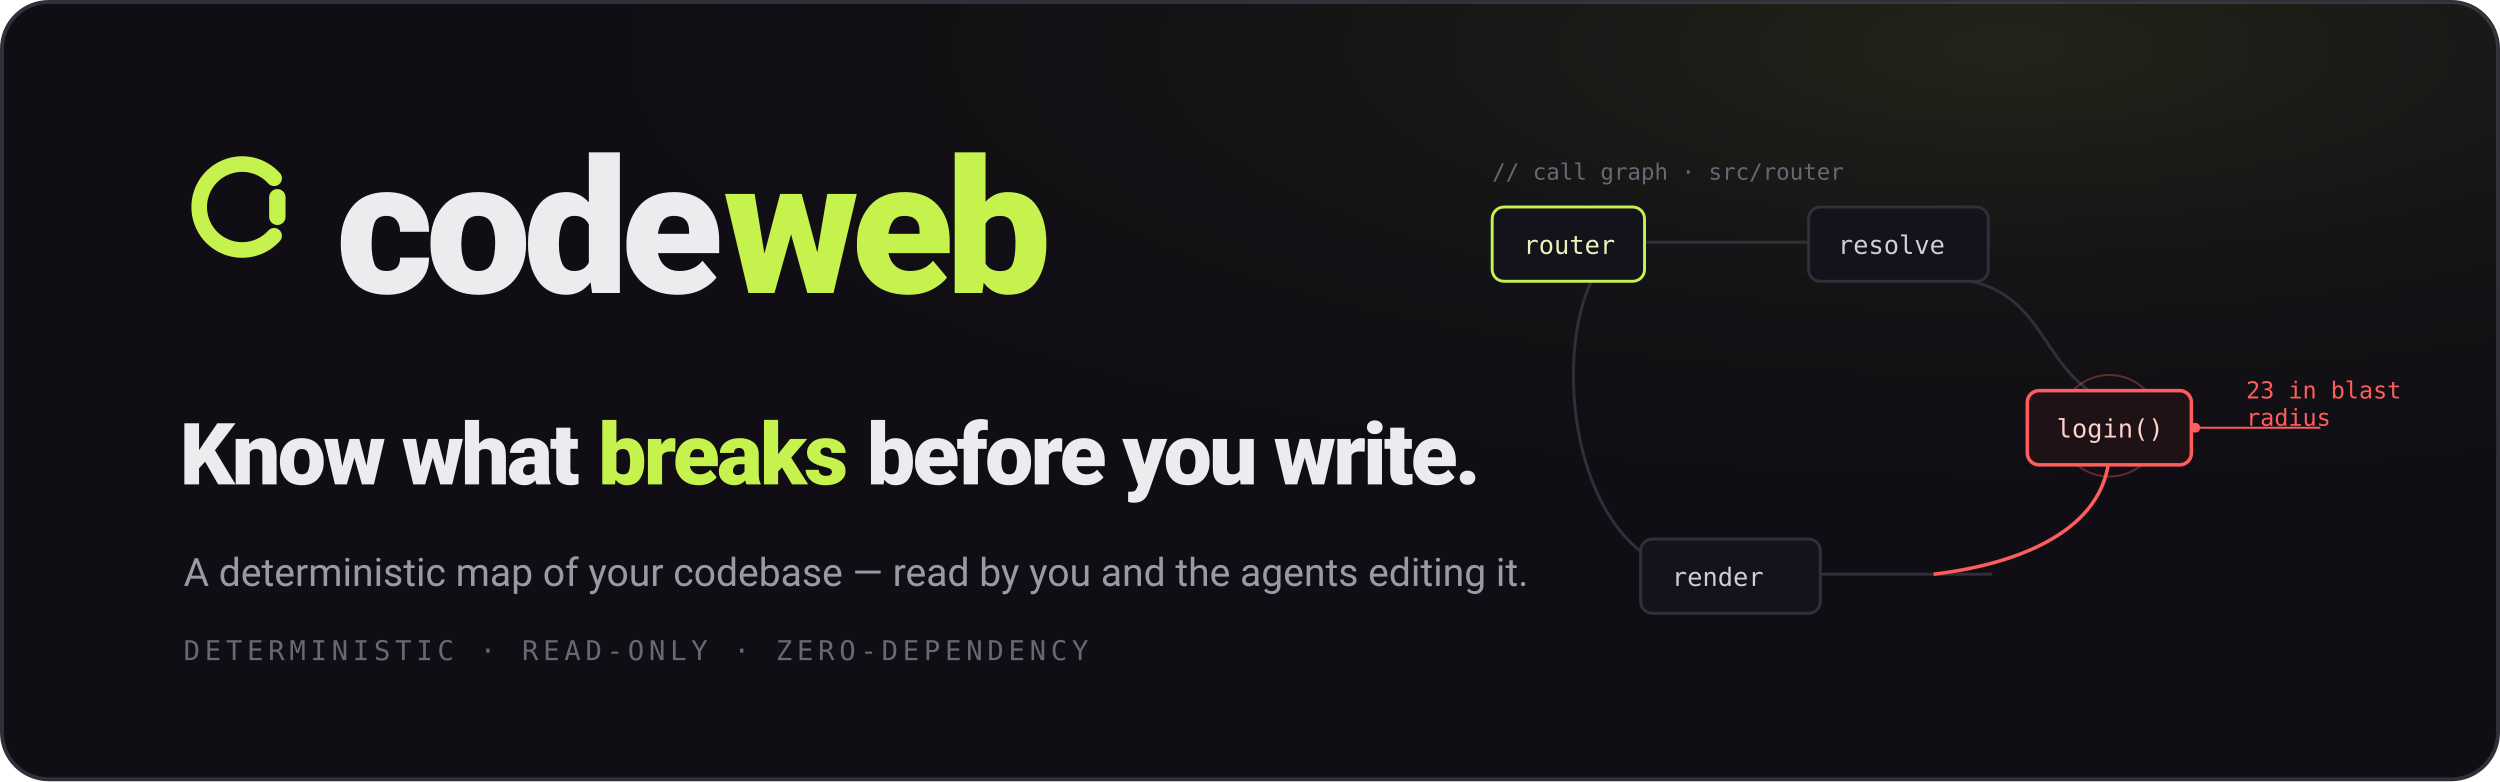
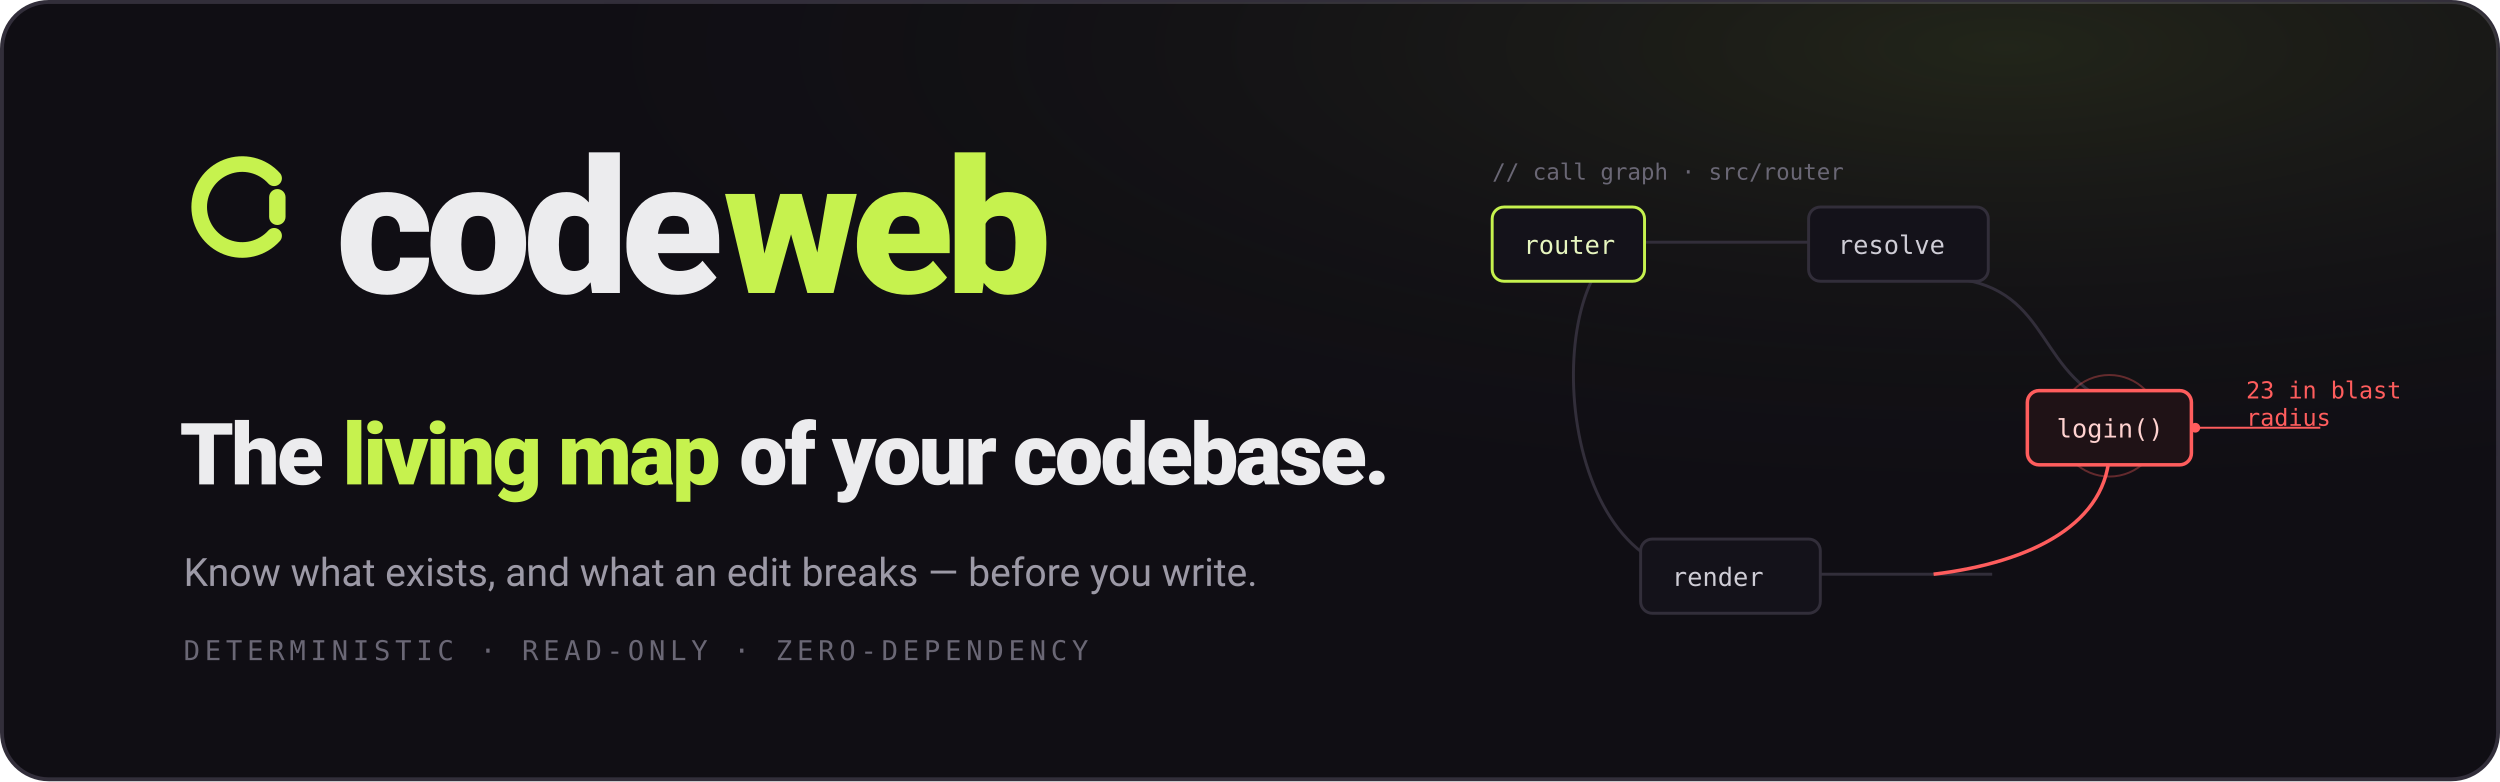
<svg xmlns="http://www.w3.org/2000/svg" viewBox="0 0 1280 400" width="1280" height="400" font-family="ui-sans-serif,system-ui,'Segoe UI',Roboto,Arial,sans-serif">
  <defs>
    <radialGradient id="glow" cx="80%" cy="6%" r="62%">
      <stop offset="0" stop-color="#c6f24e" stop-opacity="0.10" />
      <stop offset="1" stop-color="#100e14" stop-opacity="0" />
    </radialGradient>
  </defs>
  <rect x="1" y="1" width="1278" height="398" rx="24" fill="#100e14" stroke="#322e3a" stroke-width="2" />
  <rect x="1" y="1" width="1278" height="398" rx="24" fill="url(#glow)" />
  <g transform="translate(720,38)" font-family="ui-monospace, SFMono-Regular, Menlo, monospace">
    <g stroke="#322e3a" stroke-width="1.5" fill="none">
      <path d="M120 86 H210" />
      <path d="M270 104 C330 104 320 150 360 168" />
      <path d="M120 86 C70 86 70 250 150 256" />
      <path d="M210 256 H300" />
    </g>
    <path d="M360 192 C360 230 320 250 270 256" stroke="#ff5d5d" stroke-width="1.8" fill="none" />
    <rect x="44" y="68" width="78" height="38" rx="6" fill="#14121a" stroke="#c6f24e" stroke-width="1.5" />
    <text x="60" y="92" fill="#e7f6bf" font-size="13">router</text>
    <rect x="206" y="68" width="92" height="38" rx="6" fill="#14121a" stroke="#322e3a" stroke-width="1.5" />
    <text x="221" y="92" fill="#cfcdd6" font-size="13">resolve</text>
    <rect x="120" y="238" width="92" height="38" rx="6" fill="#14121a" stroke="#322e3a" stroke-width="1.5" />
    <text x="136" y="262" fill="#cfcdd6" font-size="13">render</text>
    <circle cx="360" cy="180" r="26" fill="none" stroke="#ff5d5d" stroke-width="1" opacity="0.35" />
    <rect x="318" y="162" width="84" height="38" rx="6" fill="#1f1216" stroke="#ff5d5d" stroke-width="1.8" />
    <text x="333" y="186" fill="#ffd2d0" font-size="13">login()</text>
    <path d="M404 181 H468" stroke="#ff5d5d" stroke-width="1" />
    <circle cx="404" cy="181" r="2.5" fill="#ff5d5d" />
    <text x="430" y="166" fill="#ff5d5d" font-size="12">23 in blast</text>
    <text x="430" y="180" fill="#ff5d5d" font-size="12">radius</text>
    <text x="44" y="54" fill="#6a6775" font-size="11.5">// call graph · src/router</text>
  </g>
  <g transform="translate(92,74) scale(2.0)">
    <path d="M24.17 8.64 A11 11 0 1 0 24.17 23.36" fill="none" stroke="#c6f24e" stroke-width="4" stroke-linecap="round" />
    <rect x="22.9" y="11.4" width="4.2" height="9.2" rx="2.1" fill="#c6f24e" />
  </g>
  <text x="172" y="150" font-size="96" font-weight="800" letter-spacing="-4" fill="#ececee">code<tspan fill="#c6f24e">web</tspan>
  </text>
-   <text x="92" y="248" font-size="44" font-weight="800" letter-spacing="-1.4" fill="#ececee">Know what <tspan fill="#c6f24e">breaks</tspan> before you write.</text>
-   <text x="94" y="300" font-size="20" fill="#9c99a6">A deterministic map of your codebase — read by you and the agents editing it.</text>
+   <text x="92" y="248" font-size="44" font-weight="800" letter-spacing="-1.4" fill="#ececee">The <tspan fill="#c6f24e">living map</tspan> of your codebase.</text>
+   <text x="94" y="300" font-size="20" fill="#9c99a6">Know what exists, and what an edit breaks — before you write.</text>
  <text x="94" y="338" font-size="14" letter-spacing="2.4" fill="#6a6775" font-family="ui-monospace, Menlo, monospace">DETERMINISTIC · READ-ONLY · ZERO-DEPENDENCY</text>
</svg>
